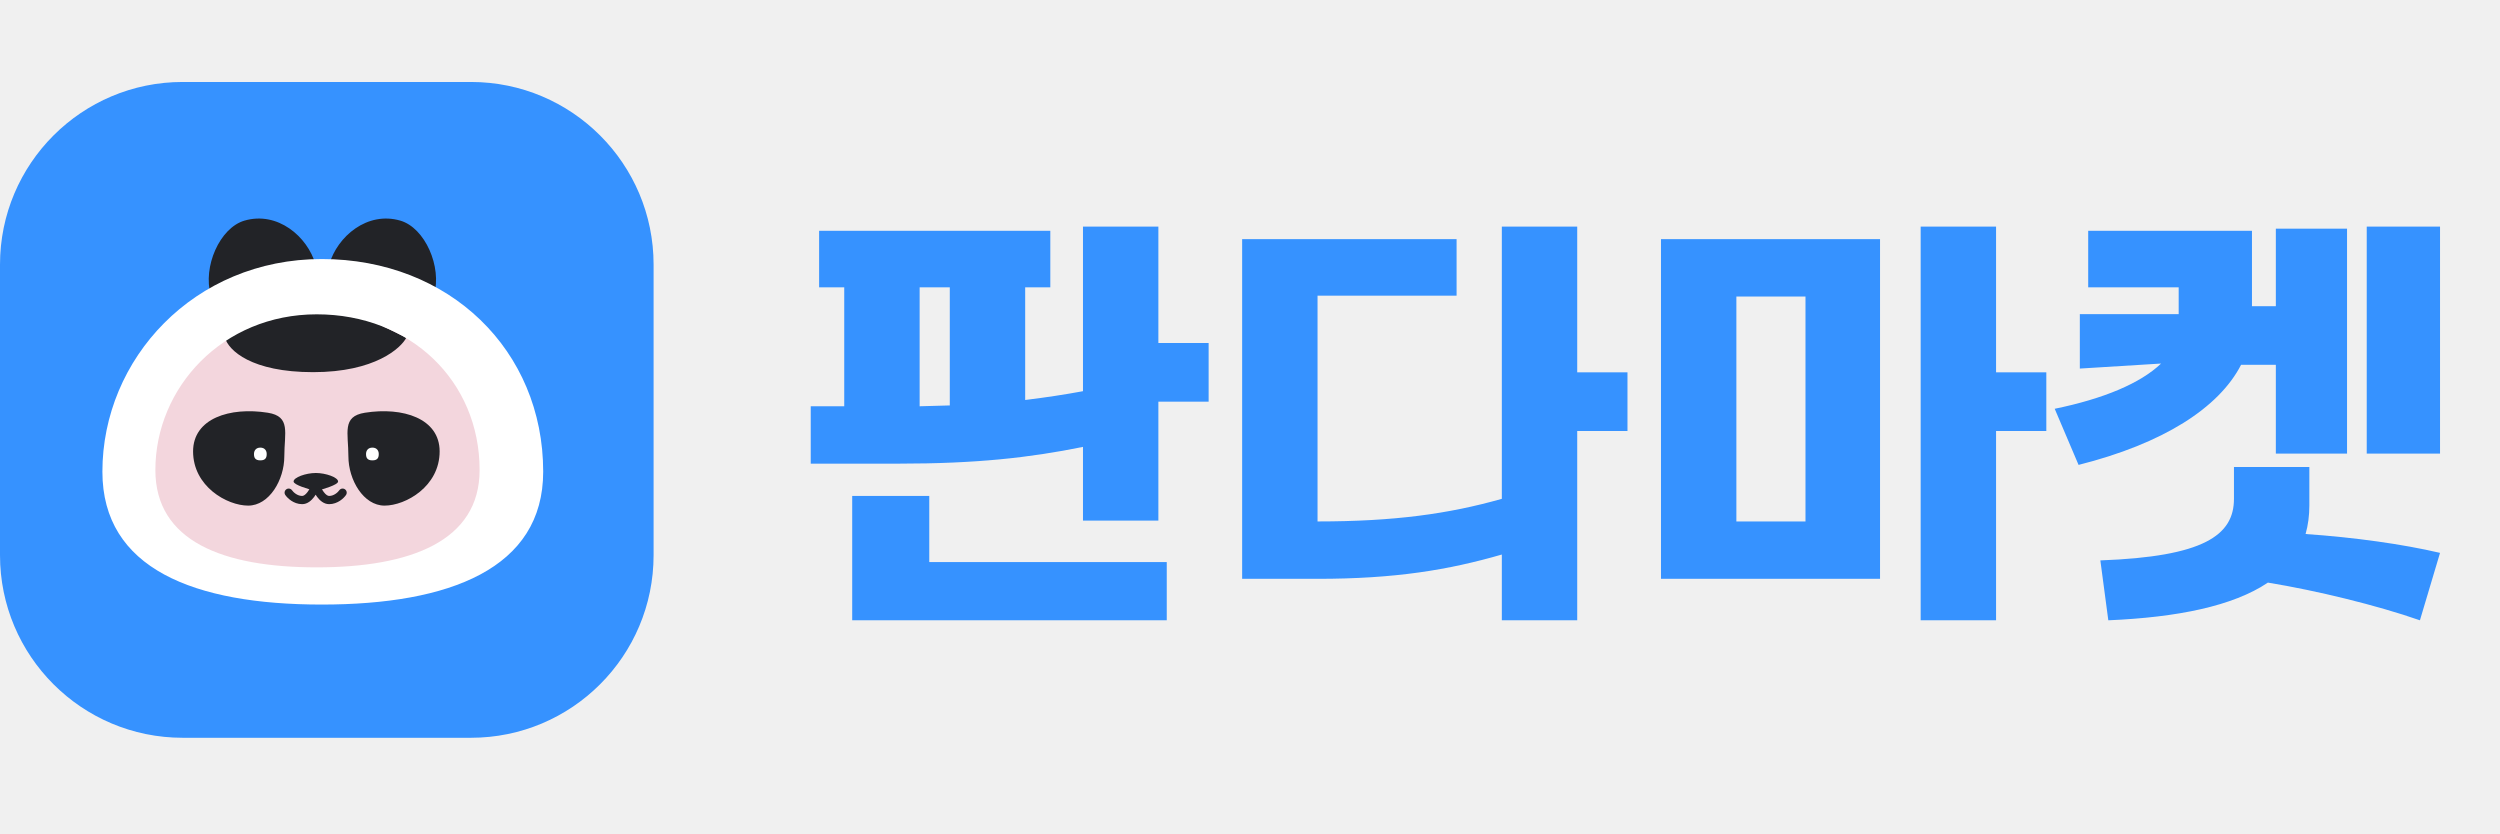
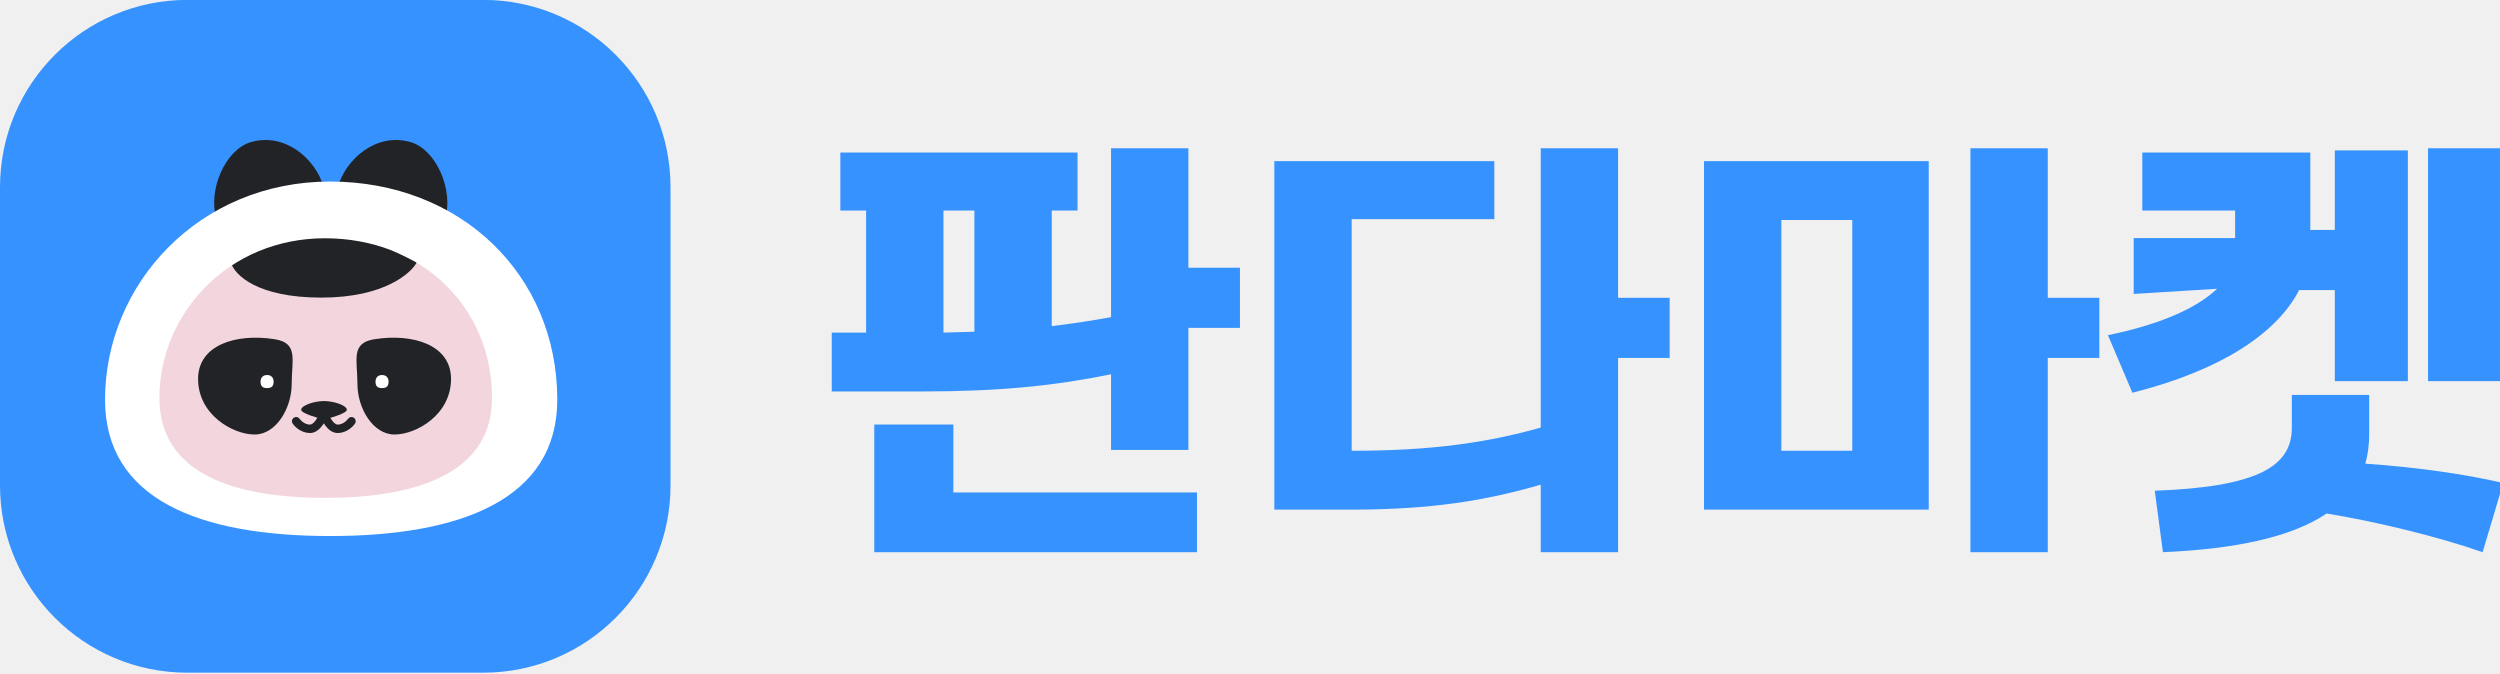
- <svg xmlns="http://www.w3.org/2000/svg" width="396" height="132" viewBox="0 0 396 132" fill="none">
-   <rect y="12.984" width="103.529" height="103.88" rx="28.932" fill="#3692FF" />
-   <path d="M49.99 41.904C51.282 46.37 47.865 51.291 43.949 52.432C40.032 53.573 34.681 51.207 33.389 46.741C32.096 42.275 34.809 36.087 38.726 34.946C43.949 33.424 48.698 37.438 49.99 41.904Z" fill="#222327" />
-   <path d="M52.144 41.904C50.852 46.37 54.269 51.291 58.186 52.432C62.102 53.573 67.454 51.207 68.746 46.741C70.038 42.275 67.325 36.087 63.408 34.946C58.186 33.424 53.436 37.438 52.144 41.904Z" fill="#222327" />
-   <path d="M76.397 74.532C76.397 85.891 65.259 90.114 50.066 90.114C34.873 90.114 23.986 85.891 23.986 74.532C23.986 61.319 34.873 49.602 50.066 49.602C65.259 49.602 76.397 60.322 76.397 74.532Z" fill="#F3D6DD" />
-   <path d="M45.036 72.288C45.036 76.008 42.648 80.089 39.312 80.089C35.974 80.089 30.584 77.058 30.584 71.501C30.584 66.28 36.407 64.423 42.425 65.377C46.113 65.961 45.036 68.567 45.036 72.288Z" fill="#222327" />
-   <path d="M42.245 71.913C42.245 72.471 42.077 72.923 41.238 72.923C40.399 72.923 40.231 72.471 40.231 71.913C40.231 71.355 40.567 70.902 41.238 70.902C41.909 70.902 42.245 71.355 42.245 71.913Z" fill="white" />
-   <path d="M55.187 72.288C55.187 76.008 57.575 80.089 60.912 80.089C64.249 80.089 69.639 77.058 69.639 71.501C69.639 66.28 63.816 64.423 57.798 65.377C54.11 65.961 55.187 68.567 55.187 72.288Z" fill="#222327" />
-   <path d="M57.981 71.913C57.981 72.471 58.149 72.923 58.988 72.923C59.827 72.923 59.995 72.471 59.995 71.913C59.995 71.355 59.659 70.902 58.988 70.902C58.317 70.902 57.981 71.355 57.981 71.913Z" fill="white" />
-   <path d="M46.266 77.672C46.062 77.375 45.657 77.299 45.361 77.503C45.064 77.706 44.988 78.111 45.191 78.408L46.266 77.672ZM49.999 76.871L50.615 76.66C50.525 76.397 50.277 76.22 49.999 76.22C49.721 76.22 49.473 76.397 49.383 76.66L49.999 76.871ZM54.806 78.408C55.01 78.111 54.934 77.706 54.638 77.503C54.341 77.299 53.936 77.375 53.733 77.672L54.806 78.408ZM45.191 78.408C45.371 78.67 45.698 79.022 46.136 79.313C46.578 79.606 47.169 79.859 47.864 79.859V78.557C47.491 78.557 47.148 78.421 46.856 78.228C46.56 78.031 46.353 77.799 46.266 77.672L45.191 78.408ZM47.864 79.859C48.719 79.859 49.355 79.249 49.752 78.724C50.17 78.169 50.465 77.519 50.615 77.082L49.383 76.66C49.266 77.002 49.028 77.521 48.712 77.94C48.374 78.388 48.076 78.557 47.864 78.557V79.859ZM49.383 77.082C49.533 77.519 49.828 78.169 50.246 78.724C50.642 79.249 51.279 79.859 52.134 79.859V78.557C51.922 78.557 51.624 78.388 51.286 77.94C50.97 77.521 50.732 77.002 50.615 76.66L49.383 77.082ZM52.134 79.859C52.829 79.859 53.42 79.606 53.862 79.313C54.3 79.022 54.627 78.67 54.806 78.408L53.733 77.672C53.645 77.799 53.438 78.031 53.142 78.228C52.85 78.421 52.507 78.557 52.134 78.557V79.859Z" fill="#222327" />
-   <path d="M53.553 76.269C53.553 76.811 51.115 77.5 50.294 77.716C50.119 77.763 49.938 77.763 49.763 77.716C48.942 77.5 46.504 76.811 46.504 76.269C46.504 75.618 48.453 74.922 50.029 74.922C51.604 74.922 53.553 75.618 53.553 76.269Z" fill="#222327" />
-   <path d="M49.607 58.95C39.813 58.95 36.213 55.509 35.631 53.497L40.29 48.433L50.383 46.68L64.36 53.497C63.519 55.12 59.412 58.95 49.607 58.95Z" fill="#222327" />
-   <path fill-rule="evenodd" clip-rule="evenodd" d="M50.963 95.763C71.203 95.763 86.041 90.059 86.041 74.712C86.041 55.514 71.203 41.031 50.963 41.031C30.723 41.031 16.22 56.861 16.22 74.712C16.22 90.059 30.723 95.763 50.963 95.763ZM50.167 89.87C65.055 89.87 75.97 85.692 75.97 74.454C75.97 60.395 65.055 49.789 50.167 49.789C35.279 49.789 24.611 61.382 24.611 74.454C24.611 85.692 35.279 89.87 50.167 89.87Z" fill="white" />
-   <path d="M183.487 54.335H191.448V63.623H183.487V82.465H171.545V70.788C163.053 72.513 154.627 73.442 142.353 73.442H128.421V64.353H133.728V45.511H129.748V36.555H166.37V45.511H162.389V63.358C165.64 62.96 168.692 62.495 171.545 61.965V35.891H183.487V54.335ZM134.989 98.255V78.551H147.196V89.033H184.814V98.255H134.989ZM145.67 64.353C147.329 64.287 148.921 64.287 150.447 64.22V45.511H145.67V64.353ZM257.792 58.979V68.267H249.831V98.255H237.889V87.839C229.397 90.294 220.971 91.687 208.698 91.687H196.756V37.882H230.724V46.838H208.698V82.598C220.839 82.598 229.463 81.404 237.889 79.015V35.891H249.831V58.979H257.792ZM324.137 58.979V68.267H316.176V98.255H304.234V35.891H316.176V58.979H324.137ZM263.1 91.687V37.882H297.798V91.687H263.1ZM275.042 82.598H285.989V46.971H275.042V82.598ZM374.89 35.891H386.501V71.85H374.89V35.891ZM325.464 64.751C333.226 63.159 339.064 60.704 342.315 57.586L329.444 58.382V49.757H345.102V45.511H330.771V36.555H356.712V48.497H360.494V36.223H371.772V71.85H360.494V57.785H354.987C351.471 64.618 342.647 70.258 329.245 73.641L325.464 64.751ZM332.695 88.768C349.082 88.171 353.859 84.787 353.859 79.015V73.973H365.801V80.077C365.801 81.669 365.602 83.195 365.204 84.588C372.9 85.119 380.53 86.18 386.501 87.574L383.316 98.255C376.483 95.867 366.929 93.545 359.233 92.284C353.726 95.999 344.903 97.791 333.956 98.255L332.695 88.768Z" fill="#3692FF" />
+ <svg xmlns="http://www.w3.org/2000/svg" width="386" height="104" viewBox="0 0 386 104" fill="none">
+   <g clip-path="url(#clip0_369_11333)">
+     <rect y="-0.016" width="103.529" height="103.88" rx="28.932" fill="#3692FF" />
+     <path d="M49.99 28.904C51.282 33.37 47.865 38.291 43.949 39.432C40.032 40.573 34.681 38.207 33.389 33.741C32.096 29.275 34.809 23.087 38.726 21.946C43.949 20.424 48.698 24.438 49.99 28.904Z" fill="#222327" />
+     <path d="M52.144 28.904C50.852 33.37 54.269 38.291 58.186 39.432C62.102 40.573 67.454 38.207 68.746 33.741C70.038 29.275 67.325 23.087 63.408 21.946C58.186 20.424 53.436 24.438 52.144 28.904Z" fill="#222327" />
+     <path d="M76.397 61.532C76.397 72.891 65.259 77.114 50.066 77.114C34.873 77.114 23.986 72.891 23.986 61.532C23.986 48.319 34.873 36.602 50.066 36.602C65.259 36.602 76.397 47.322 76.397 61.532Z" fill="#F3D6DD" />
+     <path d="M45.036 59.288C45.036 63.008 42.648 67.089 39.312 67.089C35.974 67.089 30.584 64.058 30.584 58.501C30.584 53.28 36.407 51.423 42.425 52.377C46.113 52.961 45.036 55.567 45.036 59.288Z" fill="#222327" />
+     <path d="M42.245 58.913C42.245 59.471 42.077 59.923 41.238 59.923C40.399 59.923 40.231 59.471 40.231 58.913C40.231 58.355 40.567 57.902 41.238 57.902C41.909 57.902 42.245 58.355 42.245 58.913Z" fill="white" />
+     <path d="M55.187 59.288C55.187 63.008 57.575 67.089 60.912 67.089C64.249 67.089 69.639 64.058 69.639 58.501C69.639 53.28 63.816 51.423 57.798 52.377C54.11 52.961 55.187 55.567 55.187 59.288Z" fill="#222327" />
+     <path d="M57.981 58.913C57.981 59.471 58.149 59.923 58.988 59.923C59.827 59.923 59.995 59.471 59.995 58.913C59.995 58.355 59.659 57.902 58.988 57.902C58.317 57.902 57.981 58.355 57.981 58.913Z" fill="white" />
+     <path d="M46.266 64.672C46.062 64.375 45.657 64.299 45.361 64.503C45.064 64.706 44.988 65.111 45.191 65.408L46.266 64.672ZM49.999 63.871L50.615 63.66C50.525 63.397 50.277 63.22 49.999 63.22C49.721 63.22 49.473 63.397 49.383 63.66L49.999 63.871ZM54.806 65.408C55.01 65.111 54.934 64.706 54.638 64.503C54.341 64.299 53.936 64.375 53.733 64.672L54.806 65.408ZM45.191 65.408C45.371 65.67 45.698 66.022 46.136 66.313C46.578 66.606 47.169 66.859 47.864 66.859V65.557C47.491 65.557 47.148 65.421 46.856 65.228C46.56 65.031 46.353 64.799 46.266 64.672L45.191 65.408ZM47.864 66.859C48.719 66.859 49.355 66.249 49.752 65.724C50.17 65.169 50.465 64.519 50.615 64.082L49.383 63.66C49.266 64.002 49.028 64.521 48.712 64.94C48.374 65.388 48.076 65.557 47.864 65.557V66.859ZM49.383 64.082C49.533 64.519 49.828 65.169 50.246 65.724C50.642 66.249 51.279 66.859 52.134 66.859V65.557C51.922 65.557 51.624 65.388 51.286 64.94C50.97 64.521 50.732 64.002 50.615 63.66L49.383 64.082ZM52.134 66.859C52.829 66.859 53.42 66.606 53.862 66.313C54.3 66.022 54.627 65.67 54.806 65.408L53.733 64.672C53.645 64.799 53.438 65.031 53.142 65.228C52.85 65.421 52.507 65.557 52.134 65.557V66.859Z" fill="#222327" />
+     <path d="M53.553 63.269C53.553 63.811 51.115 64.5 50.294 64.716C50.119 64.763 49.938 64.763 49.763 64.716C48.942 64.5 46.504 63.811 46.504 63.269C46.504 62.618 48.453 61.922 50.029 61.922C51.604 61.922 53.553 62.618 53.553 63.269Z" fill="#222327" />
+     <path d="M49.607 45.95C39.813 45.95 36.213 42.509 35.631 40.497L40.29 35.433L50.383 33.68L64.36 40.497C63.519 42.12 59.412 45.95 49.607 45.95Z" fill="#222327" />
+     <path fill-rule="evenodd" clip-rule="evenodd" d="M50.963 82.763C71.203 82.763 86.041 77.059 86.041 61.712C86.041 42.514 71.203 28.031 50.963 28.031C30.723 28.031 16.22 43.861 16.22 61.712C16.22 77.059 30.723 82.763 50.963 82.763ZM50.167 76.87C65.055 76.87 75.97 72.692 75.97 61.454C75.97 47.395 65.055 36.789 50.167 36.789C35.279 36.789 24.611 48.382 24.611 61.454C24.611 72.692 35.279 76.87 50.167 76.87Z" fill="white" />
+     <path d="M183.487 41.335H191.448V50.623H183.487V69.465H171.545V57.788C163.053 59.514 154.627 60.442 142.353 60.442H128.421V51.353H133.728V32.511H129.748V23.555H166.37V32.511H162.389V50.358C165.64 49.96 168.692 49.495 171.545 48.965V22.891H183.487V41.335ZM134.989 85.255V65.551H147.196V76.033H184.814V85.255H134.989ZM145.67 51.353C147.329 51.287 148.921 51.287 150.447 51.22V32.511H145.67V51.353ZM257.792 45.979V55.267H249.831V85.255H237.889V74.839C229.397 77.294 220.971 78.687 208.698 78.687H196.756V24.882H230.724V33.838H208.698V69.598C220.839 69.598 229.463 68.404 237.889 66.015V22.891H249.831V45.979H257.792ZM324.137 45.979V55.267H316.176V85.255H304.234V22.891H316.176V45.979H324.137ZM263.1 78.687V24.882H297.798V78.687H263.1ZM275.042 69.598H285.989V33.971H275.042V69.598ZM374.89 22.891H386.501V58.85H374.89V22.891ZM325.464 51.751C333.226 50.159 339.064 47.704 342.315 44.586L329.444 45.382V36.757H345.102V32.511H330.771V23.555H356.712V35.497H360.494V23.223H371.772V58.85H360.494V44.785H354.987C351.471 51.618 342.647 57.258 329.245 60.641L325.464 51.751ZM332.695 75.768C349.082 75.171 353.859 71.787 353.859 66.015V60.973H365.801V67.077C365.801 68.669 365.602 70.195 365.204 71.588C372.9 72.119 380.53 73.18 386.501 74.574L383.316 85.255C376.483 82.867 366.929 80.545 359.233 79.284C353.726 82.999 344.903 84.791 333.956 85.255L332.695 75.768Z" fill="#3692FF" />
+   </g>
+   <defs>
+     <clipPath id="clip0_369_11333">
+       <rect width="386" height="104" fill="white" />
+     </clipPath>
+   </defs>
</svg>
